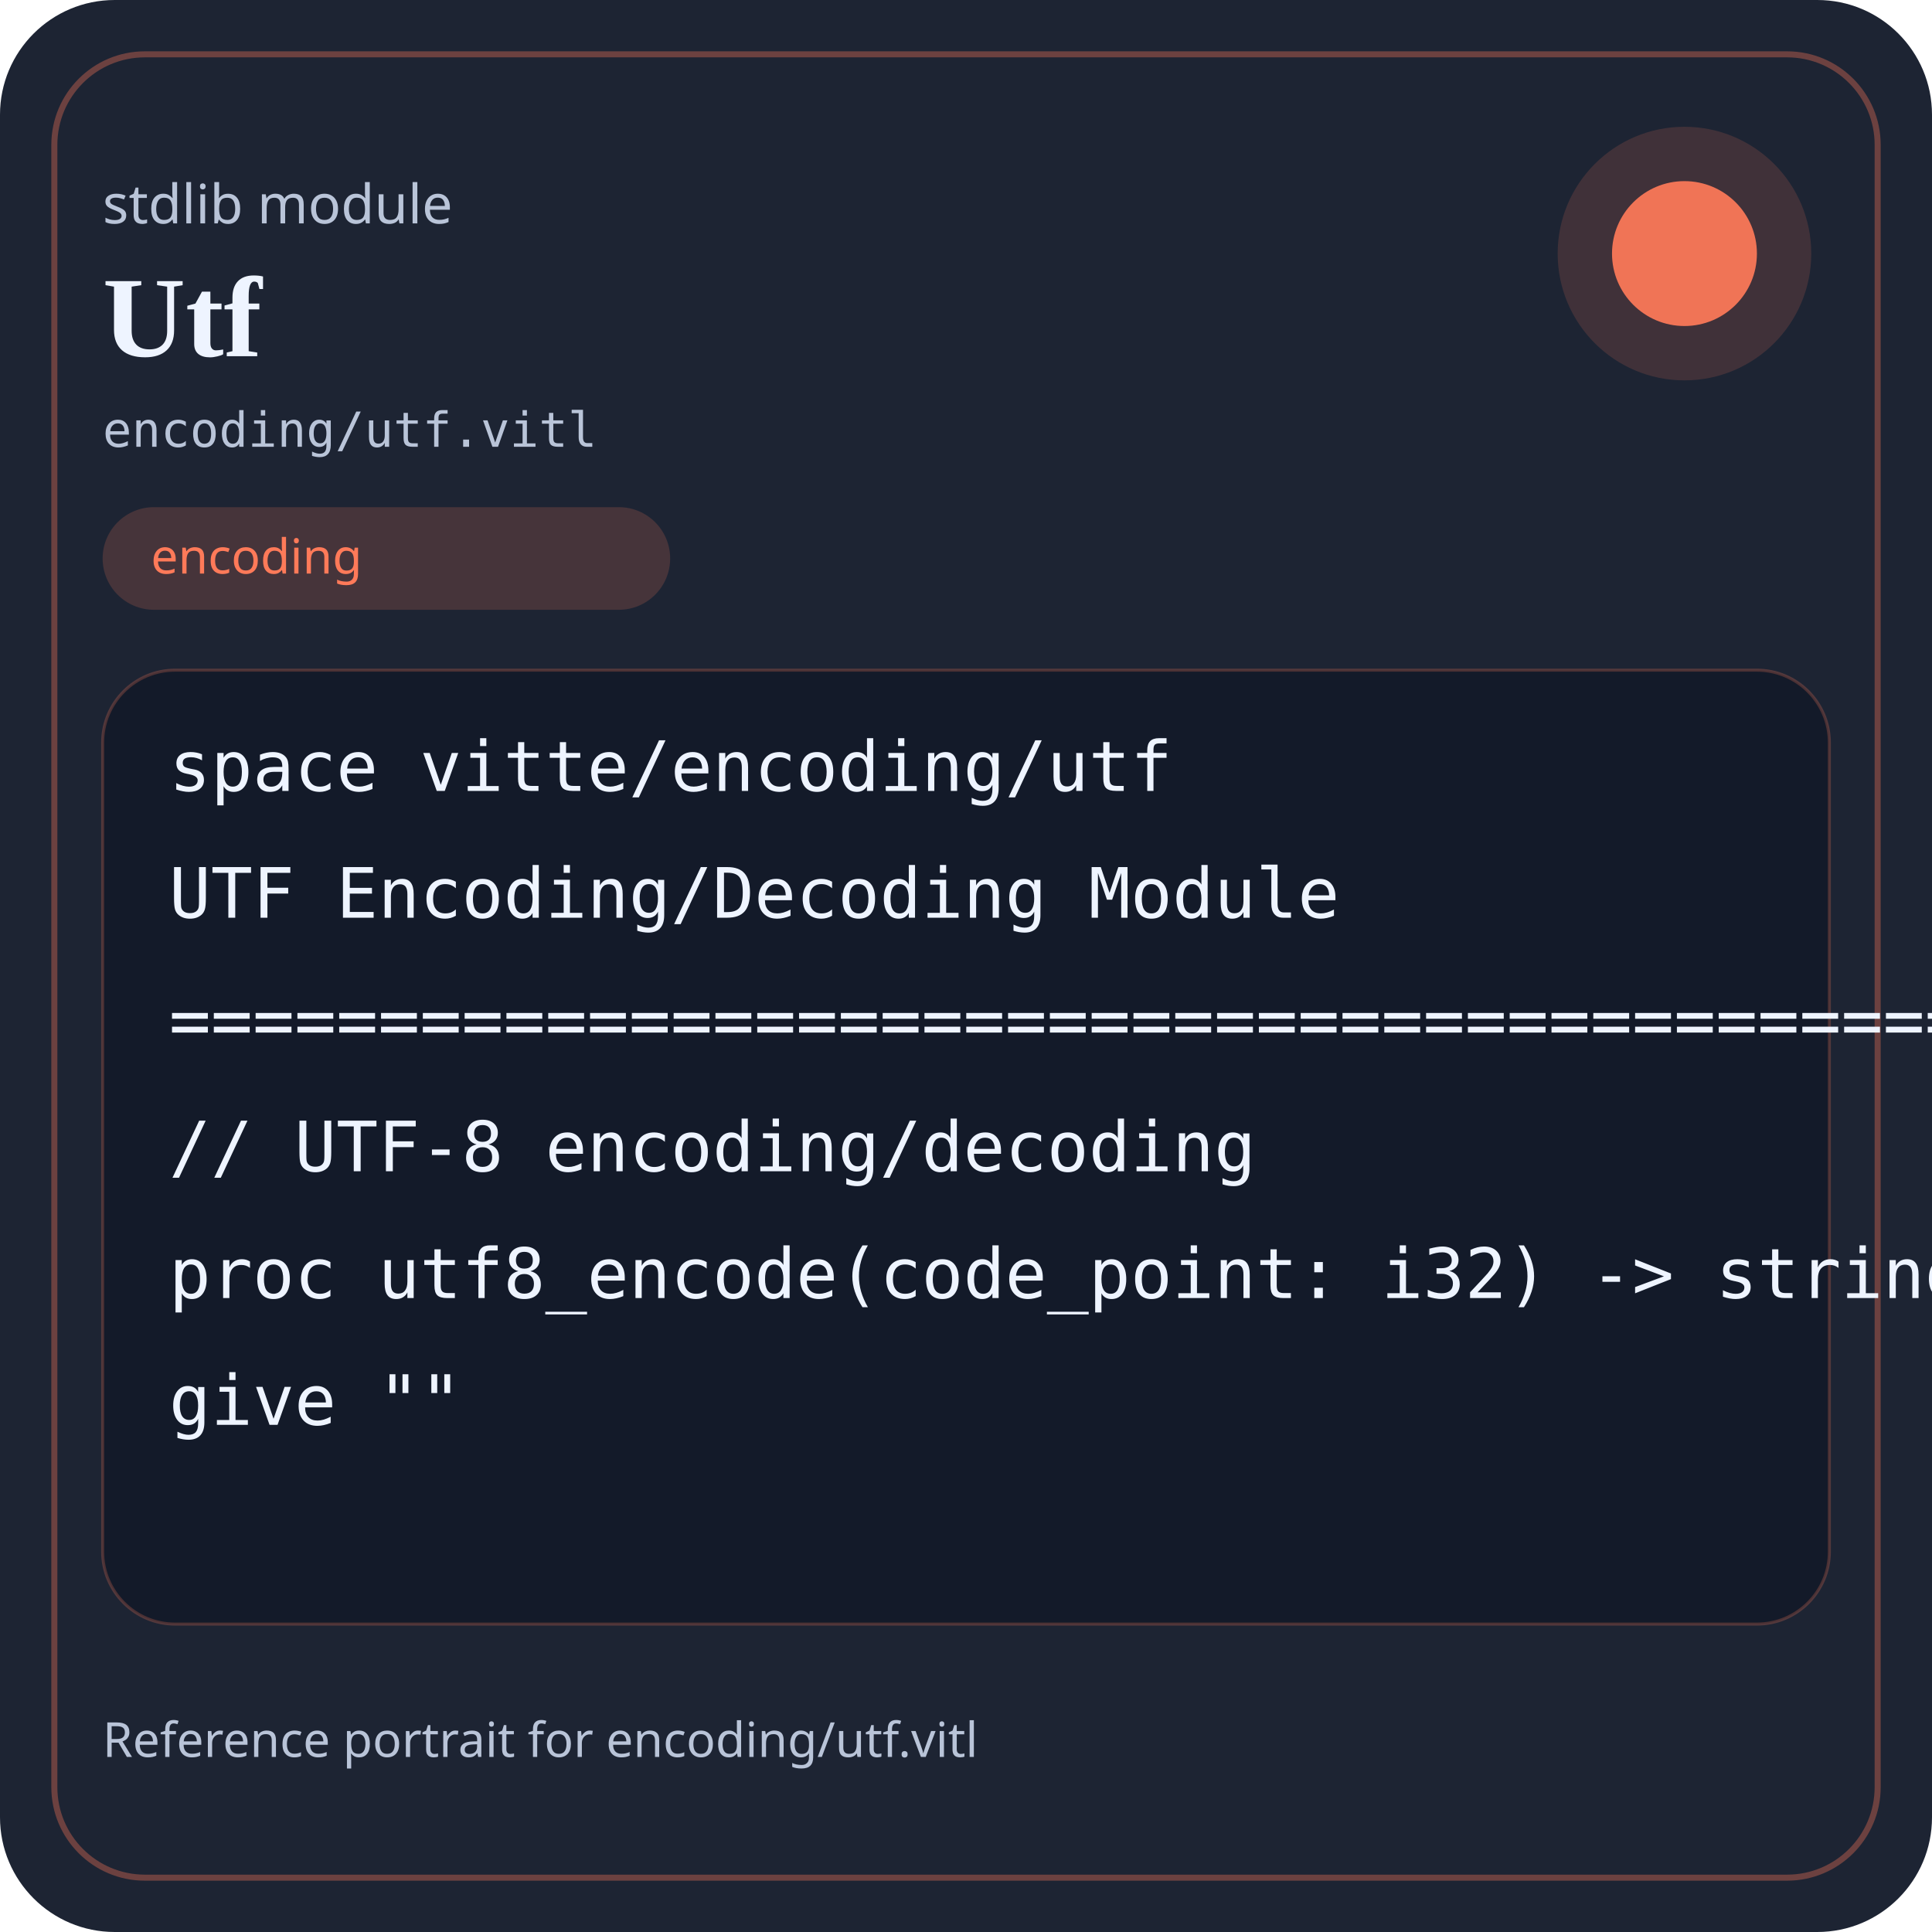
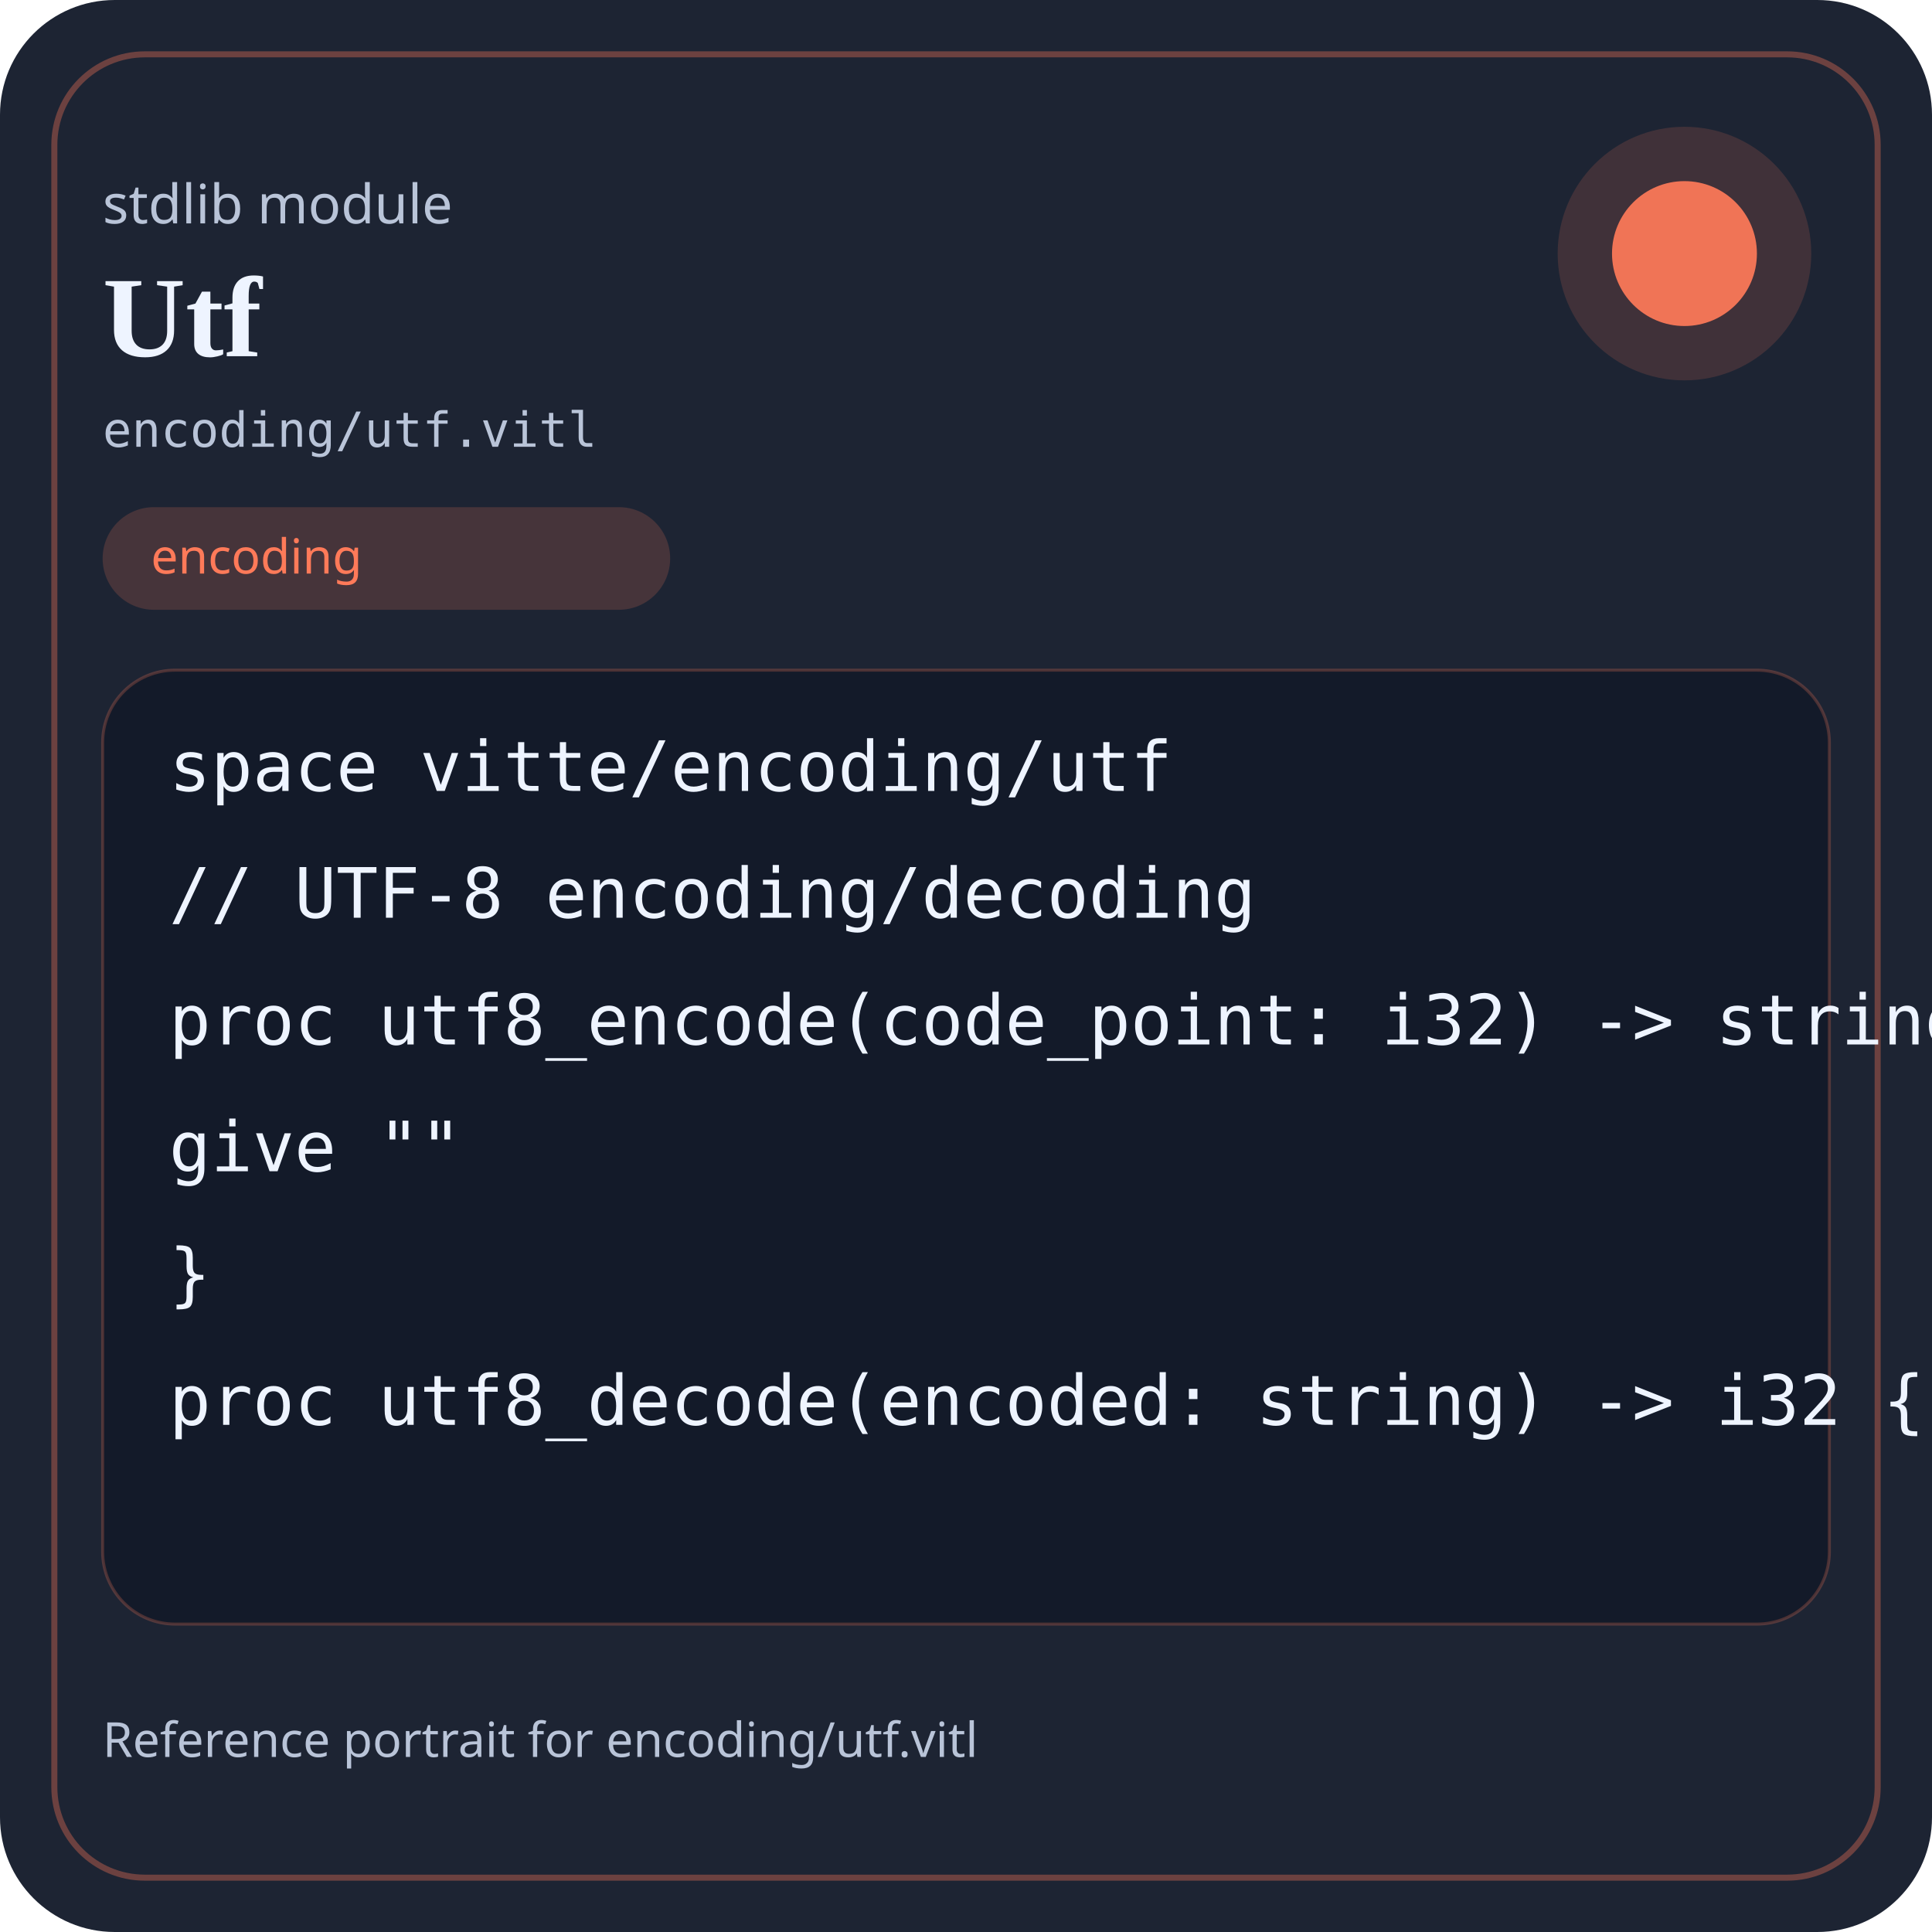
<svg xmlns="http://www.w3.org/2000/svg" width="640" height="640" viewBox="0 0 640 640" role="img" aria-labelledby="title desc">
  <rect width="640" height="640" rx="38" fill="#1d2433" />
  <rect x="18" y="18" width="604" height="604" rx="30" fill="none" stroke="#ff7a59" stroke-opacity="0.35" stroke-width="2" />
  <circle cx="558" cy="84" r="42" fill="#ff7a59" fill-opacity="0.16" />
  <circle cx="558" cy="84" r="24" fill="#ff7a59" fill-opacity="0.92" />
  <text x="34" y="74" font-family="ui-sans-serif, system-ui, sans-serif" font-size="18" fill="#b9c4d8">stdlib module</text>
  <text x="34" y="118" font-family="Georgia, Times New Roman, serif" font-size="38" font-weight="700" fill="#eef4ff">Utf</text>
  <text x="34" y="148" font-family="ui-monospace, SFMono-Regular, Menlo, Consolas, monospace" font-size="16" fill="#b9c4d8">encoding/utf.vitl</text>
  <rect x="34" y="168" width="188" height="34" rx="17" fill="#ff7a59" fill-opacity="0.18" />
  <text x="50" y="190" font-family="ui-sans-serif, system-ui, sans-serif" font-size="16" fill="#ff7a59">encoding</text>
  <rect x="34" y="222" width="572" height="316" rx="24" fill="#0f1726" fill-opacity="0.74" stroke="#ff7a59" stroke-opacity="0.24" />
  <text x="56" y="262" font-family="ui-monospace, SFMono-Regular, Menlo, Consolas, monospace" font-size="23" fill="#eef4ff">space vitte/encoding/utf</text>
-   <text x="56" y="304" font-family="ui-monospace, SFMono-Regular, Menlo, Consolas, monospace" font-size="23" fill="#eef4ff">   UTF Encoding/Decoding Module</text>
-   <text x="56" y="346" font-family="ui-monospace, SFMono-Regular, Menlo, Consolas, monospace" font-size="23" fill="#eef4ff">   ========================================================= &gt;&gt;&gt;</text>
-   <text x="56" y="388" font-family="ui-monospace, SFMono-Regular, Menlo, Consolas, monospace" font-size="23" fill="#eef4ff">// UTF-8 encoding/decoding</text>
-   <text x="56" y="430" font-family="ui-monospace, SFMono-Regular, Menlo, Consolas, monospace" font-size="23" fill="#eef4ff">proc utf8_encode(code_point: i32) -&gt; string {</text>
-   <text x="56" y="472" font-family="ui-monospace, SFMono-Regular, Menlo, Consolas, monospace" font-size="23" fill="#eef4ff">  give ""</text>
+   <text x="56" y="304" font-family="ui-monospace, SFMono-Regular, Menlo, Consolas, monospace" font-size="23" fill="#eef4ff">// UTF-8 encoding/decoding</text>
+   <text x="56" y="346" font-family="ui-monospace, SFMono-Regular, Menlo, Consolas, monospace" font-size="23" fill="#eef4ff">proc utf8_encode(code_point: i32) -&gt; string {</text>
+   <text x="56" y="388" font-family="ui-monospace, SFMono-Regular, Menlo, Consolas, monospace" font-size="23" fill="#eef4ff">  give ""</text>
+   <text x="56" y="430" font-family="ui-monospace, SFMono-Regular, Menlo, Consolas, monospace" font-size="23" fill="#eef4ff">}</text>
+   <text x="56" y="472" font-family="ui-monospace, SFMono-Regular, Menlo, Consolas, monospace" font-size="23" fill="#eef4ff">proc utf8_decode(encoded: string) -&gt; i32 {</text>
  <text x="34" y="582" font-family="ui-sans-serif, system-ui, sans-serif" font-size="16" fill="#b9c4d8">Reference portrait for encoding/utf.vitl</text>
</svg>
